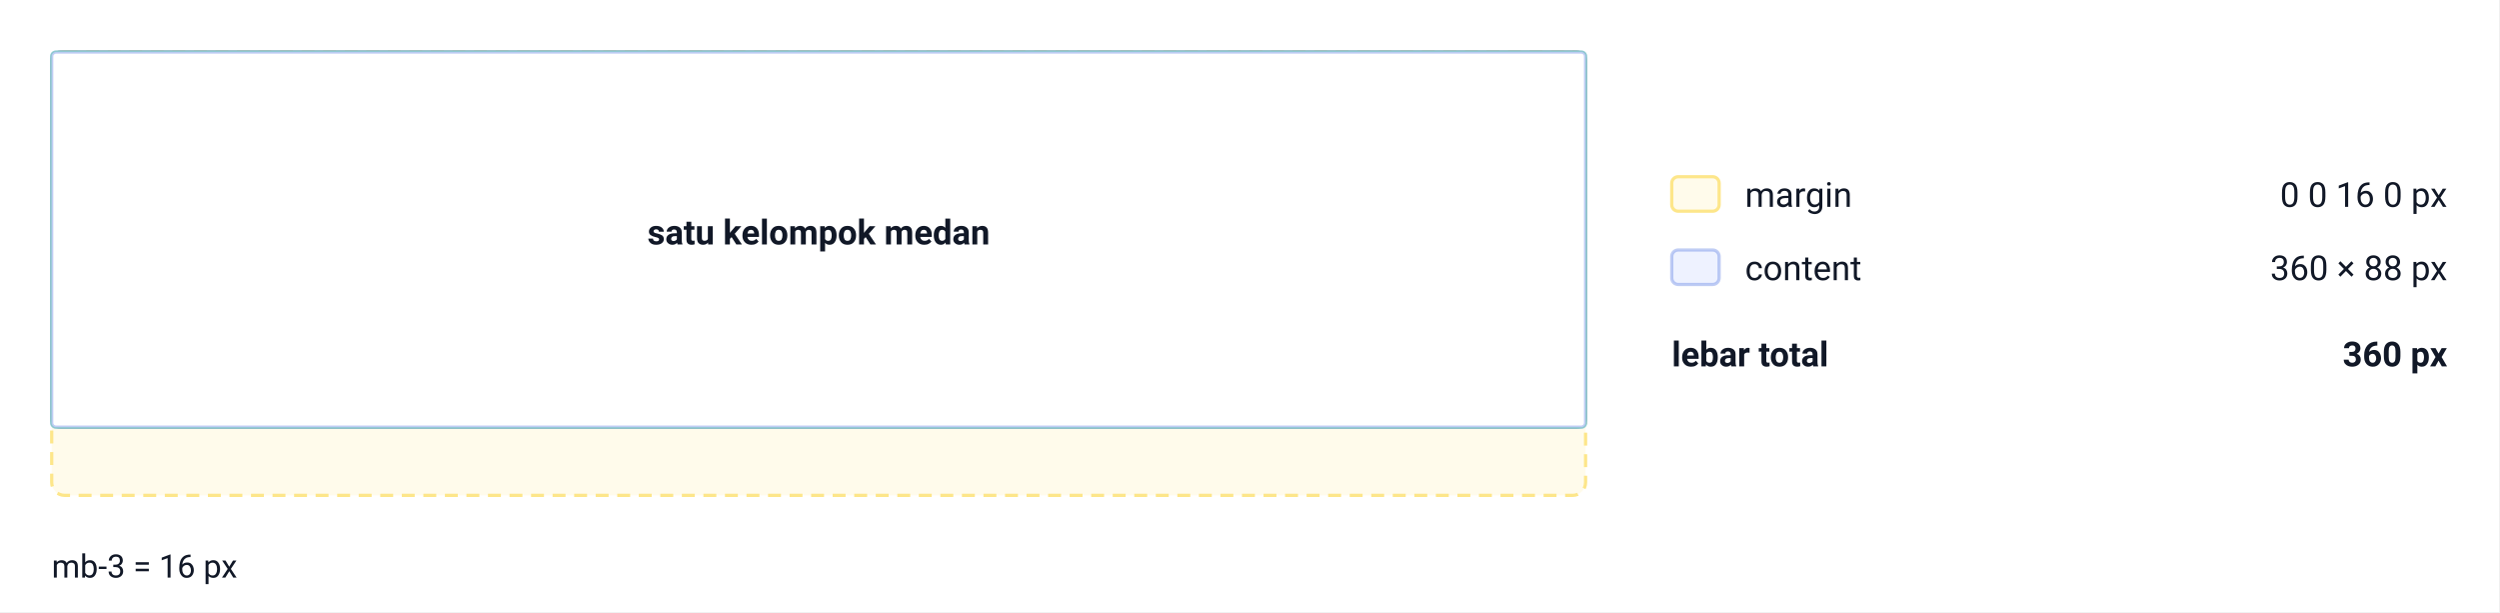
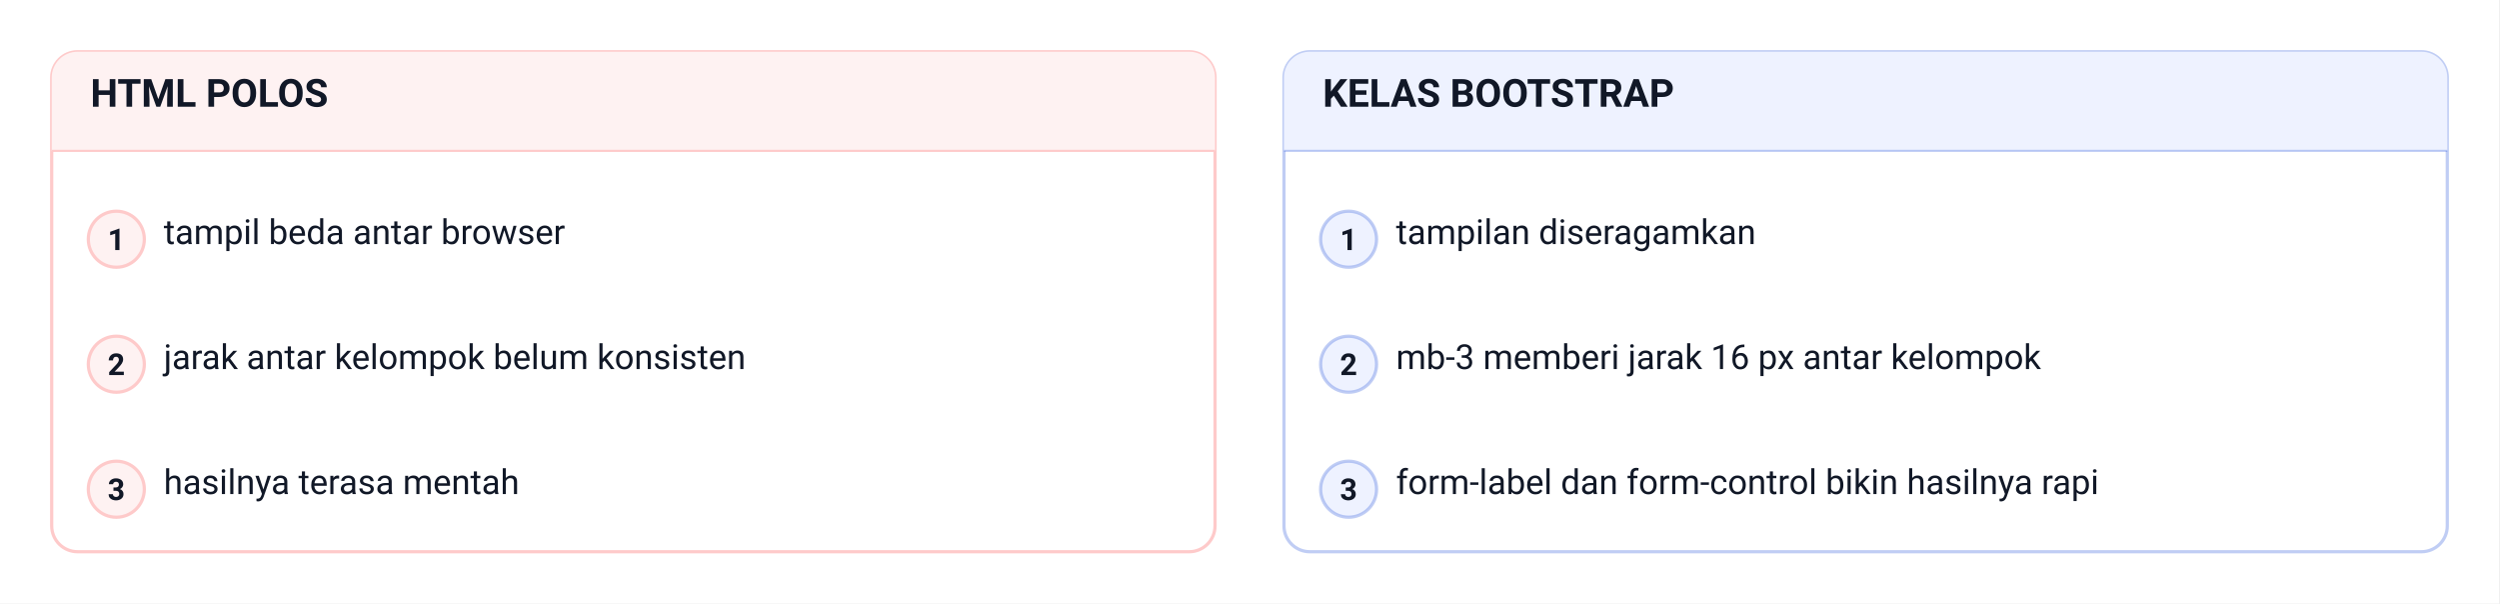
- <svg xmlns="http://www.w3.org/2000/svg" viewBox="0 0 1160 284" width="1160" height="284" role="img" aria-label="Satu kelompok medan 360 kali 88 piksel dengan mb-3: pita margin 0 0 16 0 piksel hanya muncul di bawah kotak, sehingga lebar total tetap 360 piksel dan jarak ke kelompok berikutnya 16 piksel.">
+ <svg xmlns="http://www.w3.org/2000/svg" viewBox="0 0 1160 280" width="1160" height="280" role="img" aria-label="Kiri HTML polos: tampil beda antar browser, jarak antar kelompok belum konsisten, hasilnya terasa mentah. Kanan dengan kelas Bootstrap: tampilan diseragamkan, mb-3 memberi jarak 16 px antar kelompok, form-label dan form-control bikin hasilnya rapi.">
  <defs>
    <marker id="a-neutral" viewBox="0 0 10 10" refX="9" refY="5" markerWidth="6" markerHeight="6" orient="auto-start-reverse">
      <path d="M0 0 L10 5 L0 10 z" fill="#111827" />
    </marker>
    <marker id="a-acc" viewBox="0 0 10 10" refX="9" refY="5" markerWidth="6" markerHeight="6" orient="auto-start-reverse">
      <path d="M0 0 L10 5 L0 10 z" fill="#1d4ed8" />
    </marker>
    <marker id="a-ink" viewBox="0 0 10 10" refX="9" refY="5" markerWidth="6" markerHeight="6" orient="auto-start-reverse">
      <path d="M0 0 L10 5 L0 10 z" fill="#ffffff" />
    </marker>
    <marker id="a-code" viewBox="0 0 10 10" refX="9" refY="5" markerWidth="6" markerHeight="6" orient="auto-start-reverse">
      <path d="M0 0 L10 5 L0 10 z" fill="#111827" />
    </marker>
    <marker id="a-red" viewBox="0 0 10 10" refX="9" refY="5" markerWidth="6" markerHeight="6" orient="auto-start-reverse">
      <path d="M0 0 L10 5 L0 10 z" fill="#b91c1c" />
    </marker>
    <marker id="a-green" viewBox="0 0 10 10" refX="9" refY="5" markerWidth="6" markerHeight="6" orient="auto-start-reverse">
      <path d="M0 0 L10 5 L0 10 z" fill="#15803d" />
    </marker>
    <marker id="a-amber" viewBox="0 0 10 10" refX="9" refY="5" markerWidth="6" markerHeight="6" orient="auto-start-reverse">
      <path d="M0 0 L10 5 L0 10 z" fill="#b45309" />
    </marker>
    <marker id="a-slate" viewBox="0 0 10 10" refX="9" refY="5" markerWidth="6" markerHeight="6" orient="auto-start-reverse">
      <path d="M0 0 L10 5 L0 10 z" fill="#94a3b8" />
    </marker>
    <filter id="softShadow" x="-20%" y="-20%" width="140%" height="140%">
      <feDropShadow dx="0" dy="1" stdDeviation="1.6" flood-color="#000" flood-opacity="0.06" />
    </filter>
  </defs>
  <style>.t{font-family:-apple-system, BlinkMacSystemFont, 'Segoe UI', Roboto, 'Helvetica Neue', Arial, 'Noto Sans', sans-serif;fill:#111827}.m{font-family:ui-monospace, SFMono-Regular, 'SF Mono', Menlo, Consolas, 'Liberation Mono', monospace;fill:#111827}.mu{fill:#6b7280}.mid{text-anchor:middle}.end{text-anchor:end}.b6{font-weight:600}.b7{font-weight:700}.s13{font-size:13px}.s14{font-size:14px}.s15{font-size:15px}.s16{font-size:16px}.s17{font-size:17px}.s18{font-size:18px}.s19{font-size:19px}.s20{font-size:20px}.s22{font-size:22px}.s24{font-size:24px}</style>
-   <rect x="0" y="0" width="1160" height="284" fill="#ffffff" />
-   <rect x="24" y="24.16" width="712" height="205.69" rx="6" fill="#fffbeb" stroke="#fde68a" stroke-width="1.5" stroke-dasharray="6 4" />
-   <rect x="24" y="24.16" width="712" height="174.04" rx="4" fill="#e5e7eb" stroke="#6b7280" stroke-width="1.5" />
-   <rect x="24" y="24.16" width="712" height="174.04" rx="2" fill="#f0fdf4" stroke="#bbf7d0" stroke-width="1.5" />
-   <rect x="24" y="24.16" width="712" height="174.04" rx="2" fill="#ffffff" stroke="rgba(29,78,216,0.28)" stroke-width="1.5" />
-   <text class="t s16 b7 mid " x="380" y="113.42">satu kelompok medan</text>
-   <rect x="776" y="82" width="22" height="16" rx="3" fill="#fffbeb" stroke="#fde68a" stroke-width="1.5" />
-   <text class="t s16   " x="810" y="96">margin</text>
-   <text class="t s16  end " x="1136" y="96" fill="#6b7280">0 0 16 0 px</text>
-   <rect x="776" y="116" width="22" height="16" rx="3" fill="#eef2ff" stroke="rgba(29,78,216,0.28)" stroke-width="1.5" />
-   <text class="t s16   " x="810" y="130">content</text>
-   <text class="t s16  end " x="1136" y="130" fill="#6b7280">360 × 88 px</text>
-   <text class="t s16 b7  " x="776" y="170">lebar total</text>
-   <text class="t s16 b7 end " x="1136" y="170" fill="#1d4ed8">360 px</text>
-   <text class="t s15   " x="24" y="268" fill="#6b7280">mb-3 = 16 px</text>
+   <rect x="0" y="0" width="1160" height="280" fill="#ffffff" />
+   <rect x="24" y="24" width="540" height="232" rx="12" fill="#ffffff" stroke="#fecaca" stroke-width="1.5" />
+   <path d="M24 36 a12 12 0 0 1 12 -12 h516 a12 12 0 0 1 12 12 v34 h-540 z" fill="#fef2f2" />
+   <line x1="24" y1="70" x2="564" y2="70" stroke="#fecaca" stroke-width="1" />
+   <text class="t s18 b7  " x="42" y="49.52" fill="#b91c1c">HTML POLOS</text>
+   <circle cx="54" cy="111" r="13" fill="#fef2f2" stroke="#fecaca" stroke-width="1.5" />
+   <text class="t s14 b7 mid " x="54" y="116.04" fill="#b91c1c">1</text>
+   <text class="t s16   " x="76" y="113.24">tampil beda antar browser</text>
+   <circle cx="54" cy="169" r="13" fill="#fef2f2" stroke="#fecaca" stroke-width="1.5" />
+   <text class="t s14 b7 mid " x="54" y="174.04" fill="#b91c1c">2</text>
+   <text class="t s16   " x="76" y="171.24">jarak antar kelompok belum konsisten</text>
+   <circle cx="54" cy="227" r="13" fill="#fef2f2" stroke="#fecaca" stroke-width="1.5" />
+   <text class="t s14 b7 mid " x="54" y="232.04" fill="#b91c1c">3</text>
+   <text class="t s16   " x="76" y="229.24">hasilnya terasa mentah</text>
+   <rect x="596" y="24" width="540" height="232" rx="12" fill="#ffffff" stroke="rgba(29,78,216,0.28)" stroke-width="1.5" />
+   <path d="M596 36 a12 12 0 0 1 12 -12 h516 a12 12 0 0 1 12 12 v34 h-540 z" fill="#eef2ff" />
+   <line x1="596" y1="70" x2="1136" y2="70" stroke="rgba(29,78,216,0.28)" stroke-width="1" />
+   <text class="t s18 b7  " x="614" y="49.52" fill="#1d4ed8">KELAS BOOTSTRAP</text>
+   <circle cx="626" cy="111" r="13" fill="#eef2ff" stroke="rgba(29,78,216,0.28)" stroke-width="1.5" />
+   <text class="t s14 b7 mid " x="626" y="116.04" fill="#1d4ed8">1</text>
+   <text class="t s16   " x="648" y="113.24">tampilan diseragamkan</text>
+   <circle cx="626" cy="169" r="13" fill="#eef2ff" stroke="rgba(29,78,216,0.28)" stroke-width="1.5" />
+   <text class="t s14 b7 mid " x="626" y="174.04" fill="#1d4ed8">2</text>
+   <text class="t s16   " x="648" y="171.24">mb-3 memberi jarak 16 px antar kelompok</text>
+   <circle cx="626" cy="227" r="13" fill="#eef2ff" stroke="rgba(29,78,216,0.28)" stroke-width="1.5" />
+   <text class="t s14 b7 mid " x="626" y="232.04" fill="#1d4ed8">3</text>
+   <text class="t s16   " x="648" y="229.24">form-label dan form-control bikin hasilnya rapi</text>
</svg>
